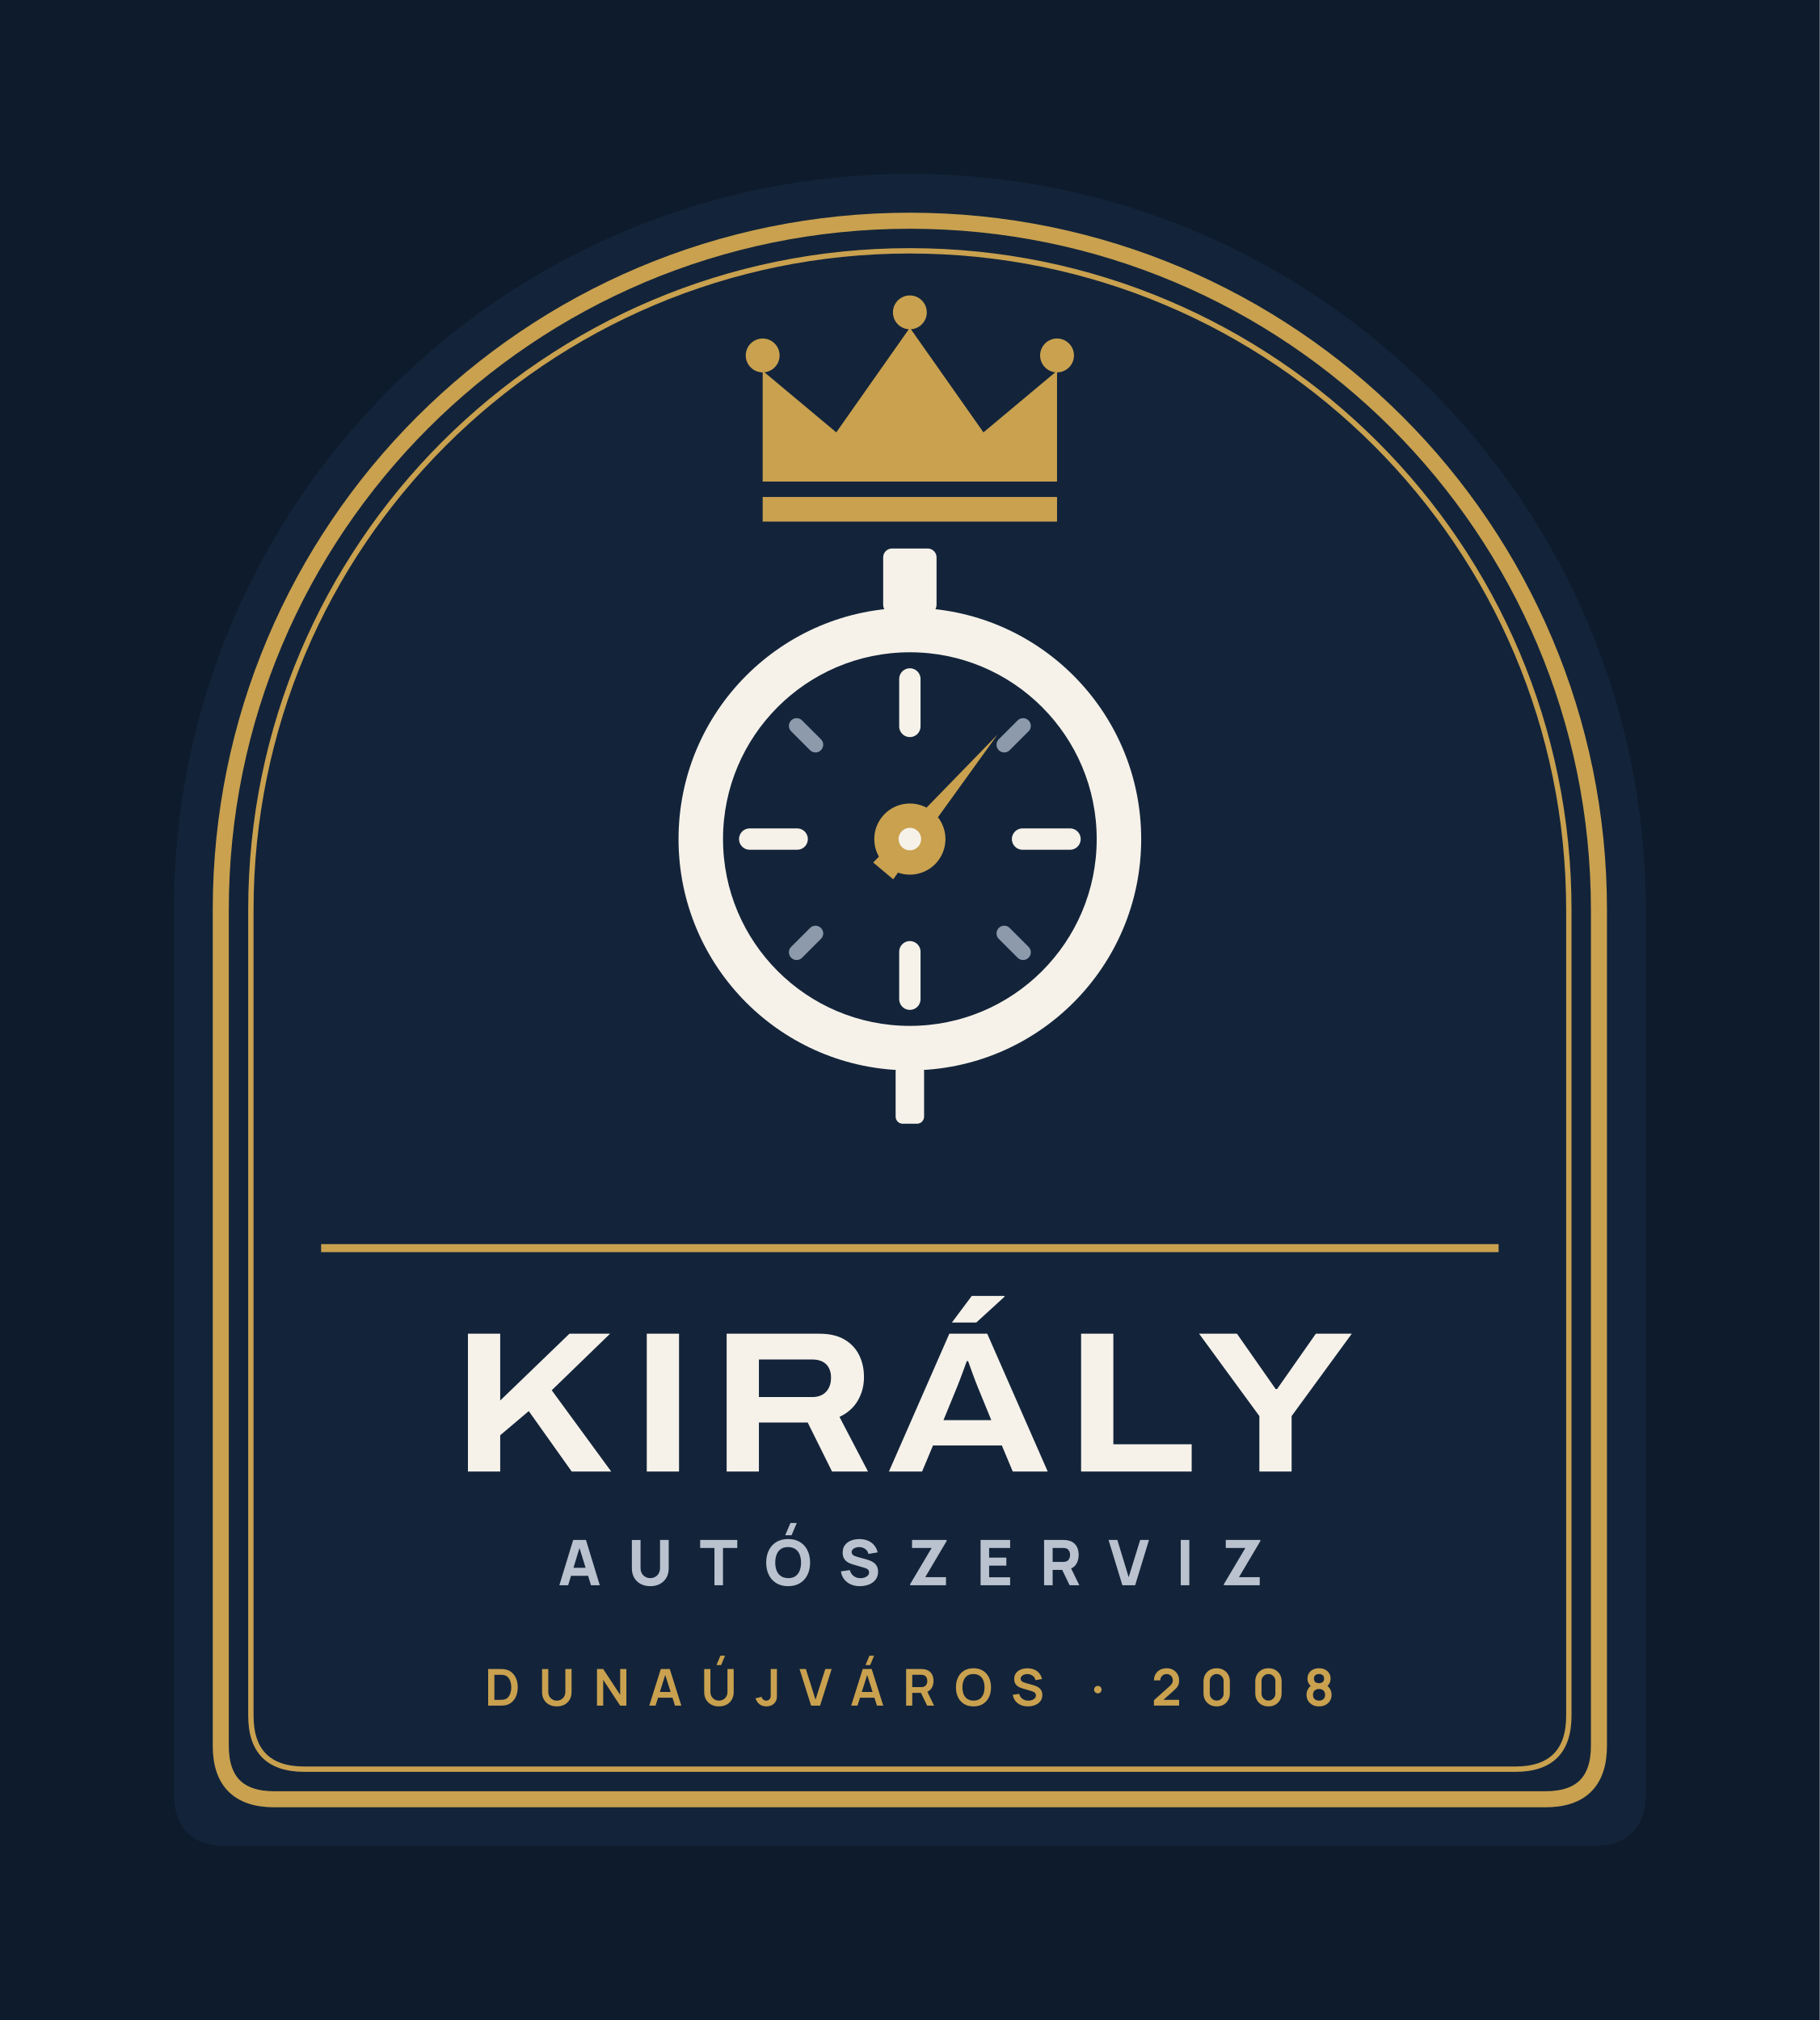
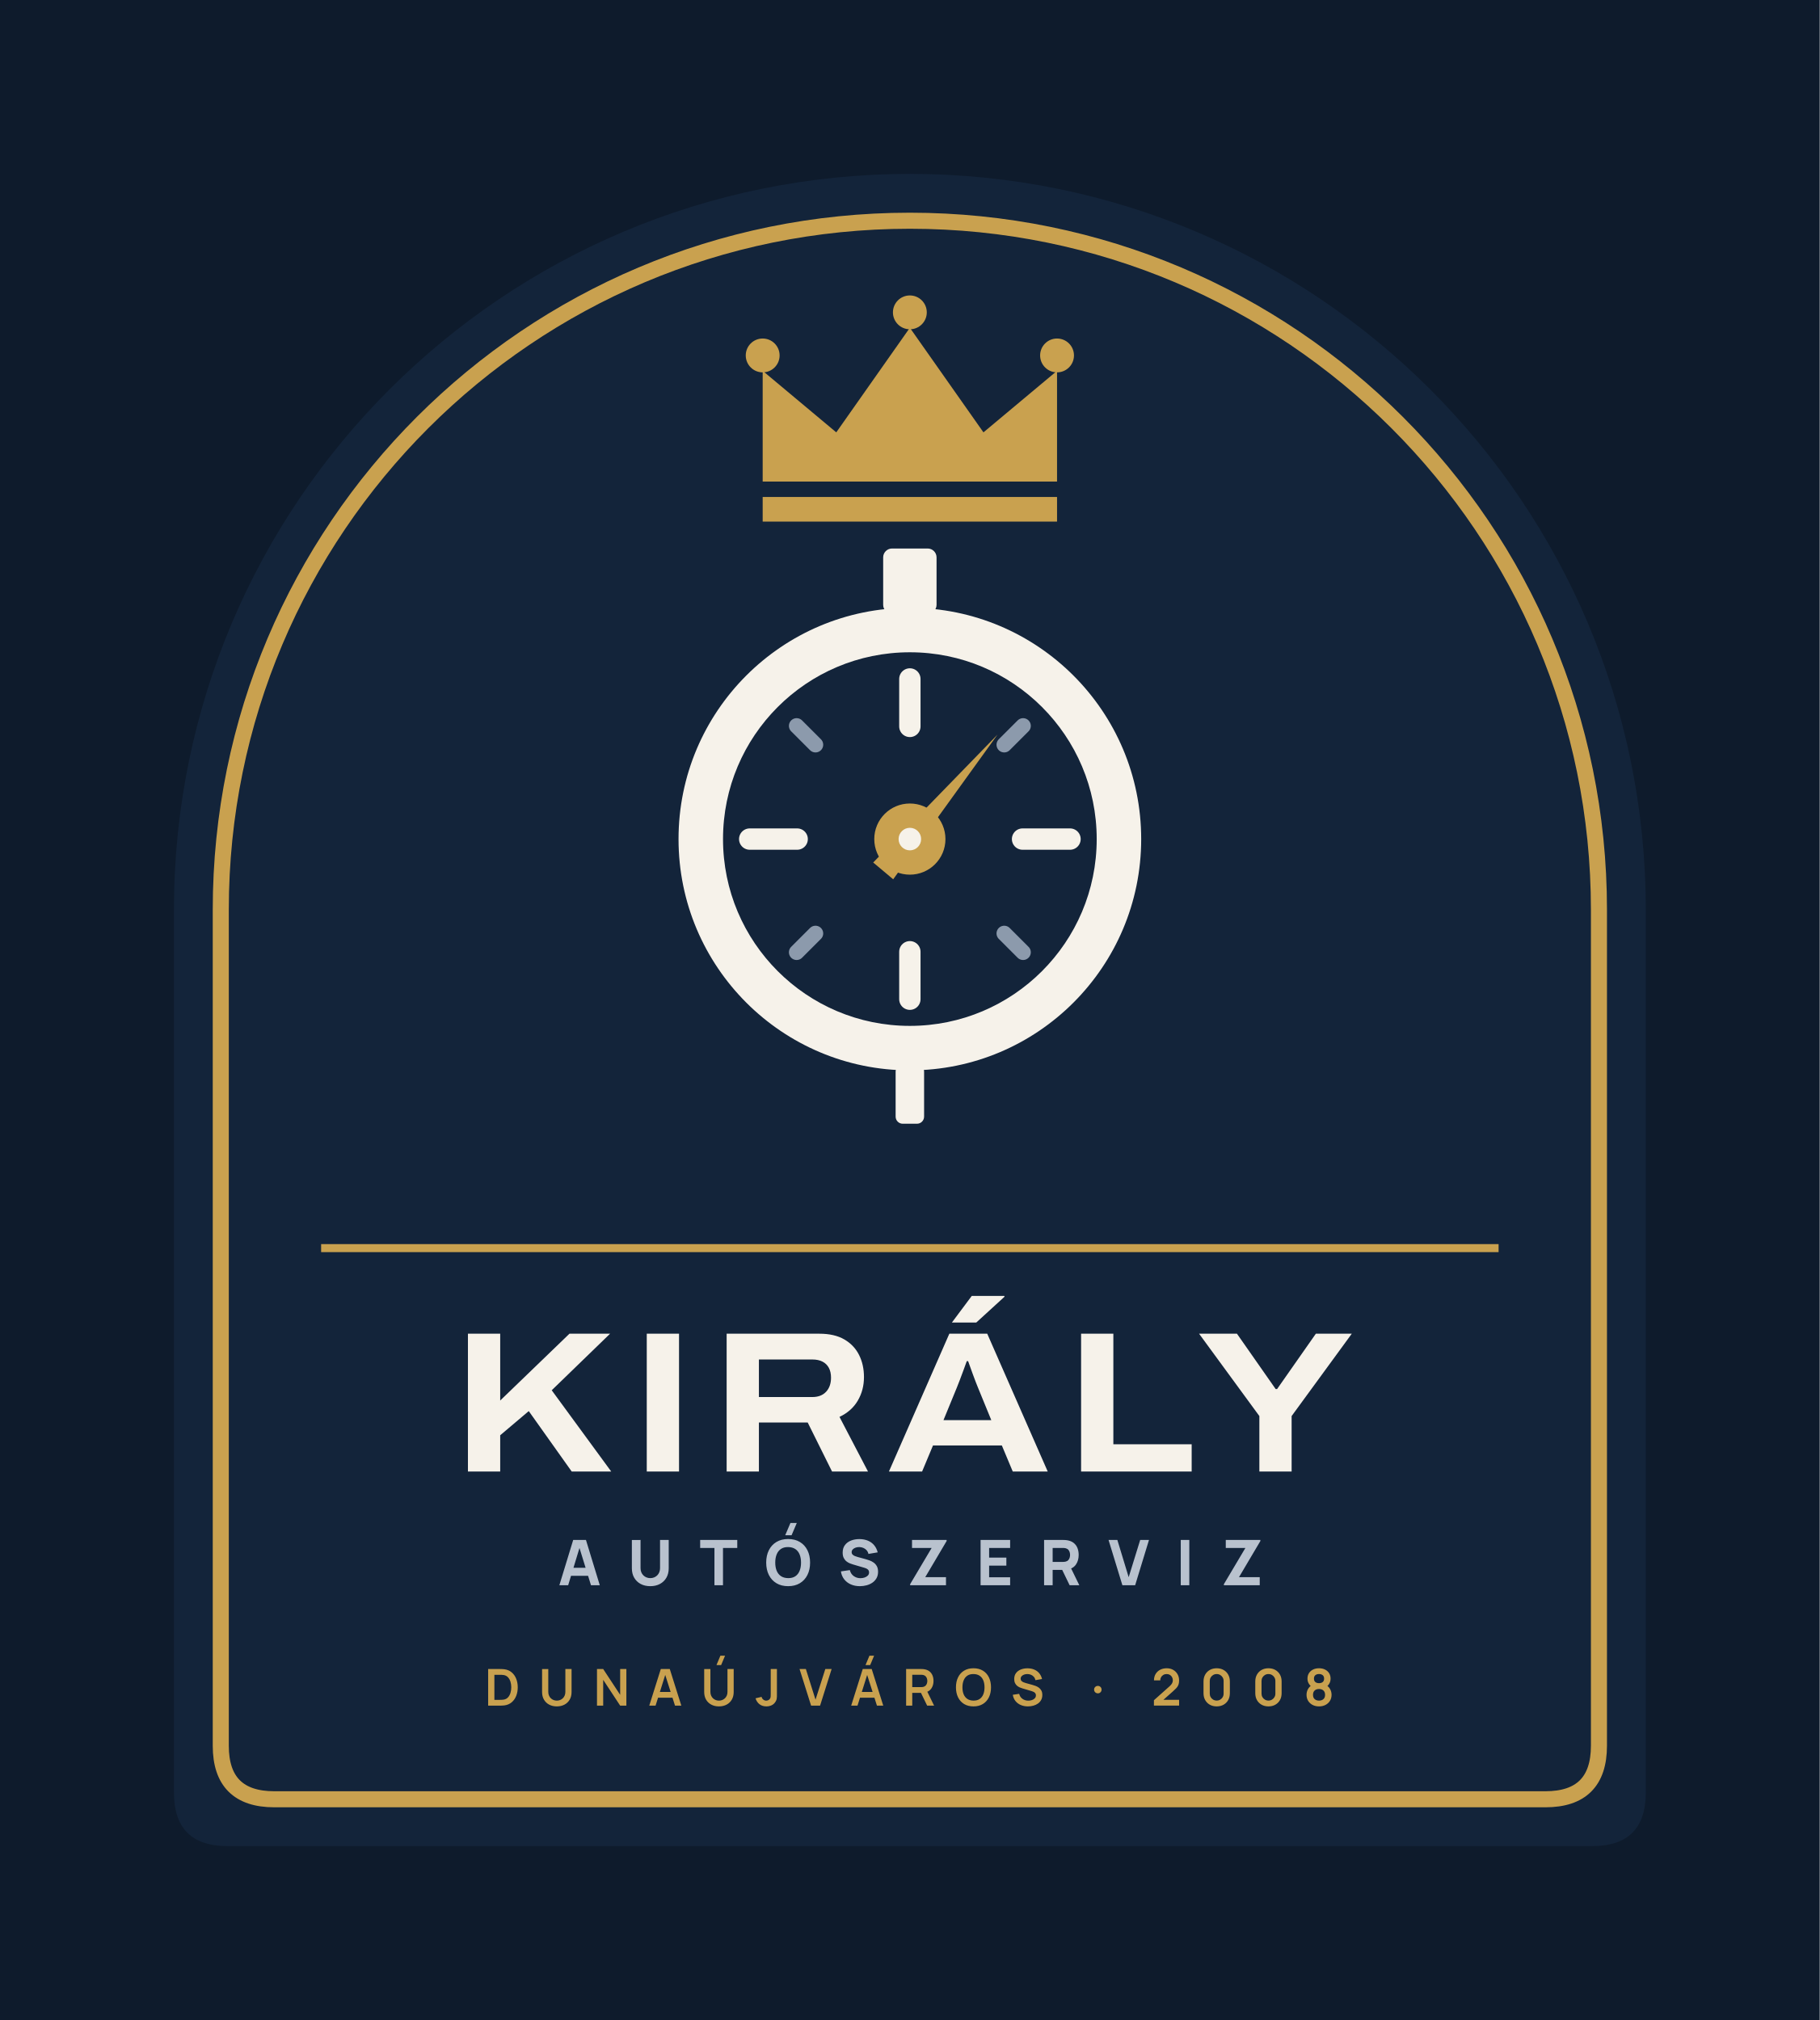
<svg xmlns="http://www.w3.org/2000/svg" viewBox="-26 -26 272 302" width="1088" height="1208">
  <rect x="-26" y="-26" width="272" height="302" fill="#0E1B2C" />
  <path d="M0 110A110 110 0 0 1 220 110V242Q220 250 212 250H8Q0 250 0 242Z" fill="#13243A" />
  <path d="M7 110A103 103 0 0 1 213 110V235Q213 243 205 243H15Q7 243 7 235Z" fill="none" stroke="#C9A14F" stroke-width="2.4" />
-   <path d="M11.5 110A98.5 98.5 0 0 1 208.5 110V230.5Q208.5 238.5 200.5 238.5H19.5Q11.5 238.5 11.5 230.5Z" fill="none" stroke="#C9A14F" stroke-width=".8" />
  <path d="M88 46 L88 29.44 L99 38.64 L110 23 L121 38.64 L132 29.44 L132 46Z" fill="#C9A14F" />
  <rect x="88" y="48.3" width="44" height="3.68" fill="#C9A14F" />
  <circle cx="88" cy="27.14" r="2.53" fill="#C9A14F" />
  <circle cx="110" cy="20.7" r="2.53" fill="#C9A14F" />
  <circle cx="132" cy="27.14" r="2.53" fill="#C9A14F" />
  <g transform="translate(65.67 54.23) scale(0.8866)">
    <path d="M11 51a39 39 0 1 1 78 0a39 39 0 1 1 -78 0Z M18.5 51a31.5 31.5 0 1 0 63 0a31.5 31.5 0 1 0 -63 0Z" fill="#F6F2EA" fill-rule="evenodd" />
    <rect x="45.5" y="2" width="9" height="11" rx="1.5" fill="#F6F2EA" />
    <rect x="47.6" y="89" width="4.8" height="10" rx="1.2" fill="#F6F2EA" />
    <line x1="50" y1="24" x2="50" y2="32" stroke="#F6F2EA" stroke-width="3.6" stroke-linecap="round" />
    <line x1="69.09" y1="31.91" x2="65.91" y2="35.09" stroke="#8C9AAC" stroke-width="2.6" stroke-linecap="round" />
    <line x1="77" y1="51" x2="69" y2="51" stroke="#F6F2EA" stroke-width="3.6" stroke-linecap="round" />
    <line x1="69.09" y1="70.09" x2="65.91" y2="66.91" stroke="#8C9AAC" stroke-width="2.6" stroke-linecap="round" />
    <line x1="50" y1="78" x2="50" y2="70" stroke="#F6F2EA" stroke-width="3.6" stroke-linecap="round" />
    <line x1="30.91" y1="70.09" x2="34.09" y2="66.91" stroke="#8C9AAC" stroke-width="2.6" stroke-linecap="round" />
    <line x1="23" y1="51" x2="31" y2="51" stroke="#F6F2EA" stroke-width="3.6" stroke-linecap="round" />
    <line x1="30.91" y1="31.91" x2="34.09" y2="35.09" stroke="#8C9AAC" stroke-width="2.6" stroke-linecap="round" />
    <path d="M47.19 57.78 L64.78 33.38 L43.82 54.95Z" fill="#C9A14F" />
    <circle cx="50" cy="51" r="6" fill="#C9A14F" />
    <circle cx="50" cy="51" r="1.9" fill="#F6F2EA" />
  </g>
  <rect x="22" y="160" width="176" height="1.2" fill="#C9A14F" />
  <path d="M43.944 194.0V173.396H48.767V183.385L59.119 173.396H65.19L56.468 181.852L65.36 194.0H59.455L53.036 184.965L48.767 188.577V194.0ZM70.674 194.0V173.396H75.497V194.0ZM82.614 194.0V173.396H96.479Q98.732 173.396 100.202 174.251Q101.673 175.106 102.407 176.571Q103.141 178.036 103.141 179.879Q103.141 181.824 102.219 183.398Q101.297 184.972 99.481 185.833L103.743 194.0H98.368L94.728 186.669H87.437V194.0ZM87.437 182.864H95.425Q96.741 182.864 97.479 182.076Q98.216 181.288 98.216 179.968Q98.216 179.102 97.89 178.496Q97.565 177.891 96.943 177.57Q96.321 177.25 95.425 177.25H87.437ZM106.871 194.0 115.901 173.396H121.565L130.607 194.0H125.38L123.75 190.105H113.457L111.83 194.0ZM115.025 186.318H122.173L120.167 181.418Q120.039 181.106 119.832 180.575Q119.625 180.043 119.409 179.446Q119.193 178.849 119.001 178.315Q118.809 177.781 118.708 177.496H118.508Q118.301 178.079 118.02 178.837Q117.74 179.594 117.476 180.294Q117.213 180.994 117.031 181.429ZM116.283 171.725 119.251 167.748H124.126L124.145 167.87L119.927 171.725ZM135.594 194.0V173.396H140.417V189.922H152.123V194.0ZM162.242 194.0V185.707L153.232 173.396H158.892L164.679 181.673H164.889L170.685 173.396H176.056L167.064 185.707V194.0Z" fill="#F6F2EA" />
  <path d="M57.609 211.0 59.677 204.232H61.585L63.653 211.0H62.337L60.495 205.031H60.739L58.925 211.0ZM58.85 209.59V208.396H62.422V209.59ZM71.202 211.141Q70.384 211.141 69.763 210.81Q69.143 210.478 68.795 209.877Q68.447 209.275 68.447 208.462V204.241L69.745 204.232V208.453Q69.745 208.786 69.857 209.059Q69.97 209.332 70.17 209.529Q70.37 209.726 70.635 209.832Q70.901 209.938 71.202 209.938Q71.512 209.938 71.777 209.83Q72.043 209.722 72.24 209.524Q72.438 209.327 72.548 209.054Q72.659 208.782 72.659 208.453V204.232H73.956V208.462Q73.956 209.275 73.608 209.877Q73.26 210.478 72.64 210.81Q72.019 211.141 71.202 211.141ZM80.79 211.0V205.426H78.656V204.232H84.202V205.426H82.068V211.0ZM92.319 203.527H91.369L92.149 201.694H93.099ZM91.806 211.141Q90.791 211.141 90.056 210.699Q89.32 210.257 88.923 209.463Q88.526 208.669 88.526 207.616Q88.526 206.563 88.923 205.769Q89.32 204.975 90.056 204.533Q90.791 204.091 91.806 204.091Q92.821 204.091 93.557 204.533Q94.293 204.975 94.69 205.769Q95.087 206.563 95.087 207.616Q95.087 208.669 94.69 209.463Q94.293 210.257 93.557 210.699Q92.821 211.141 91.806 211.141ZM91.806 209.938Q92.45 209.947 92.878 209.661Q93.306 209.374 93.519 208.847Q93.733 208.321 93.733 207.616Q93.733 206.911 93.519 206.394Q93.306 205.877 92.878 205.59Q92.45 205.304 91.806 205.294Q91.162 205.285 90.735 205.572Q90.307 205.858 90.093 206.385Q89.879 206.911 89.879 207.616Q89.879 208.321 90.093 208.838Q90.307 209.355 90.735 209.642Q91.162 209.928 91.806 209.938ZM102.532 211.141Q101.78 211.141 101.176 210.875Q100.572 210.61 100.184 210.114Q99.796 209.618 99.693 208.932L101.028 208.735Q101.169 209.317 101.61 209.632Q102.052 209.947 102.616 209.947Q102.931 209.947 103.227 209.849Q103.523 209.75 103.714 209.557Q103.904 209.364 103.904 209.082Q103.904 208.979 103.874 208.883Q103.843 208.786 103.772 208.702Q103.702 208.617 103.573 208.542Q103.443 208.467 103.246 208.406L101.488 207.889Q101.291 207.832 101.03 207.729Q100.769 207.625 100.525 207.433Q100.28 207.24 100.118 206.923Q99.956 206.606 99.956 206.121Q99.956 205.44 100.299 204.989Q100.642 204.537 101.216 204.317Q101.789 204.096 102.485 204.1Q103.185 204.11 103.735 204.34Q104.285 204.57 104.656 205.01Q105.027 205.449 105.192 206.084L103.81 206.319Q103.735 205.99 103.533 205.764Q103.331 205.539 103.051 205.421Q102.771 205.304 102.466 205.294Q102.165 205.285 101.9 205.376Q101.634 205.468 101.467 205.642Q101.3 205.816 101.3 206.056Q101.3 206.276 101.437 206.415Q101.573 206.554 101.78 206.638Q101.986 206.723 102.203 206.779L103.378 207.099Q103.641 207.169 103.96 207.285Q104.28 207.4 104.574 207.604Q104.868 207.809 105.058 208.142Q105.248 208.476 105.248 208.988Q105.248 209.534 105.02 209.94Q104.792 210.347 104.407 210.612Q104.022 210.878 103.535 211.009Q103.049 211.141 102.532 211.141ZM110.042 211.0V210.84L113.257 205.426H110.324V204.232H115.494V204.392L112.298 209.797H115.4V211.0ZM120.57 211.0V204.232H124.988V205.426H121.849V206.873H124.424V208.067H121.849V209.806H124.988V211.0ZM130.064 211.0V204.232H132.922Q133.021 204.232 133.187 204.239Q133.354 204.246 133.486 204.27Q134.092 204.364 134.48 204.669Q134.868 204.975 135.051 205.438Q135.234 205.9 135.234 206.469Q135.234 207.32 134.811 207.924Q134.388 208.528 133.486 208.669L132.922 208.706H131.343V211.0ZM133.881 211.0 132.546 208.246 133.862 207.992 135.328 211.0ZM131.343 207.513H132.865Q132.964 207.513 133.082 207.503Q133.199 207.494 133.298 207.466Q133.556 207.395 133.697 207.228Q133.838 207.061 133.892 206.857Q133.946 206.653 133.946 206.469Q133.946 206.286 133.892 206.081Q133.838 205.877 133.697 205.71Q133.556 205.543 133.298 205.473Q133.199 205.445 133.082 205.435Q132.964 205.426 132.865 205.426H131.343ZM141.767 211.0 139.699 204.232H141.015L142.707 209.797L144.428 204.232H145.743L143.675 211.0ZM150.491 211.0V204.232H151.769V211.0ZM156.939 211.0V210.84L160.154 205.426H157.221V204.232H162.391V204.392L159.195 209.797H162.297V211.0Z" fill="#B9C2CE" />
  <path d="M46.966 229.0V223.528H48.709Q48.779 223.528 48.983 223.532Q49.187 223.536 49.375 223.56Q50.027 223.641 50.476 224.02Q50.926 224.399 51.158 224.984Q51.389 225.568 51.389 226.264Q51.389 226.961 51.158 227.545Q50.926 228.129 50.476 228.508Q50.027 228.887 49.375 228.968Q49.188 228.992 48.983 228.996Q48.778 229.0 48.709 229.0ZM47.897 228.136H48.709Q48.825 228.136 49.001 228.129Q49.178 228.123 49.316 228.097Q49.704 228.022 49.947 227.749Q50.19 227.476 50.305 227.085Q50.42 226.694 50.42 226.264Q50.42 225.818 50.302 225.427Q50.184 225.036 49.939 224.77Q49.694 224.503 49.316 224.431Q49.178 224.402 49.001 224.397Q48.823 224.392 48.709 224.392H47.897ZM57.23 229.114Q56.578 229.114 56.081 228.848Q55.585 228.583 55.305 228.1Q55.026 227.618 55.026 226.967V223.534L55.953 223.528V226.943Q55.953 227.252 56.058 227.495Q56.162 227.738 56.342 227.907Q56.521 228.077 56.752 228.165Q56.982 228.253 57.23 228.253Q57.485 228.253 57.715 228.163Q57.945 228.073 58.123 227.904Q58.301 227.735 58.404 227.492Q58.507 227.249 58.507 226.943V223.528H59.434V226.967Q59.434 227.617 59.155 228.1Q58.875 228.582 58.379 228.848Q57.882 229.114 57.23 229.114ZM63.234 229.0V223.528H64.161L66.698 227.385V223.528H67.626V229.0H66.698L64.161 225.142V229.0ZM71.047 229.0 72.772 223.528H74.115L75.84 229.0H74.896L73.332 224.09H73.535L71.99 229.0ZM72.009 227.813V226.958H74.882V227.813ZM81.789 222.939H81.094L81.68 221.533H82.376ZM81.463 229.114Q80.81 229.114 80.314 228.848Q79.817 228.583 79.538 228.1Q79.259 227.618 79.259 226.967V223.534L80.186 223.528V226.943Q80.186 227.252 80.29 227.495Q80.395 227.738 80.574 227.907Q80.754 228.077 80.984 228.165Q81.214 228.253 81.463 228.253Q81.717 228.253 81.947 228.163Q82.178 228.073 82.356 227.904Q82.534 227.735 82.637 227.492Q82.739 227.249 82.739 226.943V223.528H83.667V226.967Q83.667 227.617 83.387 228.1Q83.108 228.582 82.612 228.848Q82.115 229.114 81.463 229.114ZM88.561 229.113Q87.934 229.113 87.518 228.786Q87.102 228.459 86.935 227.904L87.838 227.689Q87.881 227.921 88.083 228.088Q88.285 228.255 88.526 228.255Q88.687 228.255 88.866 228.17Q89.045 228.084 89.13 227.894Q89.185 227.771 89.194 227.603Q89.203 227.435 89.203 227.211V223.528H90.13V227.211Q90.13 227.465 90.128 227.656Q90.126 227.848 90.09 228.017Q90.054 228.186 89.949 228.365Q89.726 228.754 89.363 228.934Q89.001 229.113 88.561 229.113ZM95.238 229.0 93.512 223.528H94.456L95.899 228.112L97.362 223.528H98.305L96.58 229.0ZM104.068 222.939H103.372L103.959 221.533H104.654ZM101.23 229.0 102.955 223.528H104.298L106.023 229.0H105.08L103.515 224.09H103.718L102.174 229.0ZM102.193 227.813V226.958H105.066V227.813ZM109.442 229.0V223.528H111.703Q111.783 223.528 111.909 223.534Q112.036 223.539 112.141 223.558Q112.616 223.632 112.925 223.875Q113.235 224.119 113.385 224.488Q113.535 224.857 113.535 225.309Q113.535 225.98 113.196 226.46Q112.858 226.94 112.159 227.056L111.769 227.09H110.357V229.0ZM112.585 229.0 111.505 226.773 112.438 226.568 113.623 229.0ZM110.357 226.232H111.665Q111.742 226.232 111.836 226.225Q111.93 226.217 112.012 226.196Q112.239 226.138 112.37 225.994Q112.5 225.85 112.555 225.667Q112.61 225.484 112.61 225.309Q112.61 225.134 112.555 224.951Q112.5 224.768 112.37 224.624Q112.239 224.48 112.012 224.422Q111.93 224.4 111.836 224.393Q111.742 224.386 111.665 224.386H110.357ZM119.51 229.114Q118.689 229.114 118.103 228.756Q117.516 228.397 117.203 227.755Q116.89 227.113 116.89 226.264Q116.89 225.415 117.203 224.773Q117.516 224.131 118.103 223.772Q118.689 223.414 119.51 223.414Q120.33 223.414 120.916 223.772Q121.503 224.131 121.816 224.773Q122.129 225.415 122.129 226.264Q122.129 227.113 121.816 227.755Q121.503 228.397 120.916 228.756Q120.33 229.114 119.51 229.114ZM119.51 228.25Q120.061 228.256 120.427 228.009Q120.793 227.762 120.977 227.312Q121.16 226.863 121.16 226.264Q121.16 225.665 120.977 225.222Q120.793 224.778 120.427 224.531Q120.061 224.284 119.51 224.278Q118.958 224.272 118.593 224.519Q118.227 224.766 118.044 225.216Q117.86 225.665 117.859 226.264Q117.858 226.863 118.041 227.306Q118.224 227.749 118.591 227.996Q118.958 228.244 119.51 228.25ZM127.652 229.114Q127.053 229.114 126.572 228.905Q126.091 228.696 125.781 228.307Q125.472 227.918 125.386 227.38L126.338 227.237Q126.458 227.723 126.836 227.99Q127.214 228.256 127.709 228.256Q128.001 228.256 128.26 228.165Q128.519 228.073 128.68 227.897Q128.841 227.721 128.841 227.47Q128.841 227.354 128.803 227.258Q128.766 227.162 128.692 227.086Q128.618 227.009 128.503 226.947Q128.387 226.885 128.232 226.838L126.819 226.421Q126.637 226.368 126.425 226.278Q126.214 226.187 126.026 226.031Q125.839 225.874 125.719 225.629Q125.598 225.384 125.598 225.021Q125.598 224.493 125.867 224.134Q126.136 223.776 126.59 223.597Q127.043 223.417 127.6 223.42Q128.161 223.427 128.602 223.615Q129.044 223.803 129.339 224.159Q129.635 224.515 129.757 225.023L128.773 225.191Q128.713 224.903 128.539 224.701Q128.365 224.498 128.116 224.391Q127.868 224.284 127.587 224.278Q127.313 224.272 127.08 224.358Q126.847 224.444 126.704 224.603Q126.561 224.762 126.561 224.976Q126.561 225.179 126.682 225.305Q126.804 225.431 126.985 225.506Q127.167 225.581 127.351 225.631L128.332 225.903Q128.533 225.957 128.783 226.049Q129.034 226.14 129.265 226.303Q129.497 226.466 129.648 226.732Q129.799 226.999 129.799 227.407Q129.799 227.833 129.623 228.154Q129.447 228.476 129.146 228.688Q128.844 228.901 128.458 229.007Q128.072 229.114 127.652 229.114ZM138.11 227.163Q137.87 227.163 137.705 227.005Q137.539 226.846 137.539 226.606Q137.539 226.365 137.705 226.207Q137.87 226.049 138.11 226.049Q138.33 226.049 138.492 226.207Q138.654 226.365 138.654 226.606Q138.654 226.846 138.492 227.005Q138.33 227.163 138.11 227.163ZM146.481 228.994 146.482 228.193 148.821 226.107Q149.095 225.864 149.201 225.648Q149.307 225.432 149.307 225.229Q149.307 224.957 149.19 224.742Q149.074 224.527 148.866 224.402Q148.659 224.278 148.387 224.278Q148.103 224.278 147.885 224.409Q147.667 224.541 147.545 224.756Q147.423 224.971 147.429 225.223H146.49Q146.49 224.676 146.734 224.27Q146.978 223.864 147.409 223.639Q147.84 223.414 148.406 223.414Q148.932 223.414 149.349 223.648Q149.766 223.881 150.006 224.294Q150.246 224.707 150.246 225.242Q150.246 225.633 150.14 225.898Q150.034 226.164 149.823 226.389Q149.612 226.614 149.3 226.887L147.64 228.358L147.555 228.13H150.246V228.994ZM155.863 229.114Q155.28 229.114 154.837 228.864Q154.394 228.614 154.144 228.171Q153.894 227.728 153.894 227.146V225.382Q153.894 224.8 154.144 224.357Q154.394 223.914 154.837 223.664Q155.28 223.414 155.863 223.414Q156.445 223.414 156.889 223.664Q157.332 223.914 157.581 224.357Q157.831 224.8 157.831 225.382V227.146Q157.831 227.728 157.581 228.171Q157.332 228.614 156.889 228.864Q156.445 229.114 155.863 229.114ZM155.863 228.244Q156.152 228.244 156.387 228.106Q156.622 227.968 156.76 227.733Q156.898 227.498 156.898 227.209V225.313Q156.898 225.023 156.76 224.789Q156.622 224.554 156.387 224.416Q156.152 224.278 155.863 224.278Q155.573 224.278 155.339 224.416Q155.104 224.554 154.966 224.789Q154.828 225.023 154.828 225.313V227.209Q154.828 227.498 154.966 227.733Q155.104 227.968 155.339 228.106Q155.573 228.244 155.863 228.244ZM163.6 229.114Q163.017 229.114 162.574 228.864Q162.131 228.614 161.881 228.171Q161.631 227.728 161.631 227.146V225.382Q161.631 224.8 161.881 224.357Q162.131 223.914 162.574 223.664Q163.017 223.414 163.6 223.414Q164.182 223.414 164.625 223.664Q165.068 223.914 165.318 224.357Q165.568 224.8 165.568 225.382V227.146Q165.568 227.728 165.318 228.171Q165.068 228.614 164.625 228.864Q164.182 229.114 163.6 229.114ZM163.6 228.244Q163.889 228.244 164.124 228.106Q164.358 227.968 164.496 227.733Q164.635 227.498 164.635 227.209V225.313Q164.635 225.023 164.496 224.789Q164.358 224.554 164.124 224.416Q163.889 224.278 163.6 224.278Q163.31 224.278 163.076 224.416Q162.841 224.554 162.703 224.789Q162.565 225.023 162.565 225.313V227.209Q162.565 227.498 162.703 227.733Q162.841 227.968 163.076 228.106Q163.31 228.244 163.6 228.244ZM171.159 229.114Q170.614 229.114 170.193 228.893Q169.771 228.673 169.531 228.282Q169.292 227.892 169.292 227.385Q169.292 226.933 169.5 226.546Q169.709 226.158 170.112 225.925L170.093 226.22Q169.779 225.978 169.606 225.665Q169.433 225.351 169.433 224.962Q169.433 224.491 169.654 224.144Q169.876 223.797 170.265 223.605Q170.654 223.414 171.159 223.414Q171.664 223.414 172.053 223.605Q172.442 223.797 172.664 224.144Q172.886 224.491 172.886 224.962Q172.886 225.351 172.722 225.662Q172.558 225.973 172.222 226.225L172.217 225.931Q172.614 226.152 172.824 226.542Q173.034 226.933 173.034 227.385Q173.034 227.892 172.792 228.282Q172.551 228.673 172.127 228.893Q171.704 229.114 171.159 229.114ZM171.159 228.25Q171.562 228.25 171.813 228.03Q172.065 227.811 172.065 227.385Q172.065 226.961 171.814 226.737Q171.564 226.514 171.159 226.514Q170.754 226.514 170.507 226.737Q170.26 226.961 170.26 227.385Q170.26 227.811 170.508 228.03Q170.756 228.25 171.159 228.25ZM171.159 225.643Q171.495 225.643 171.706 225.476Q171.917 225.308 171.917 224.962Q171.917 224.616 171.706 224.446Q171.495 224.275 171.159 224.275Q170.823 224.275 170.612 224.446Q170.402 224.616 170.402 224.962Q170.402 225.308 170.612 225.476Q170.823 225.643 171.159 225.643Z" fill="#C9A14F" />
</svg>
